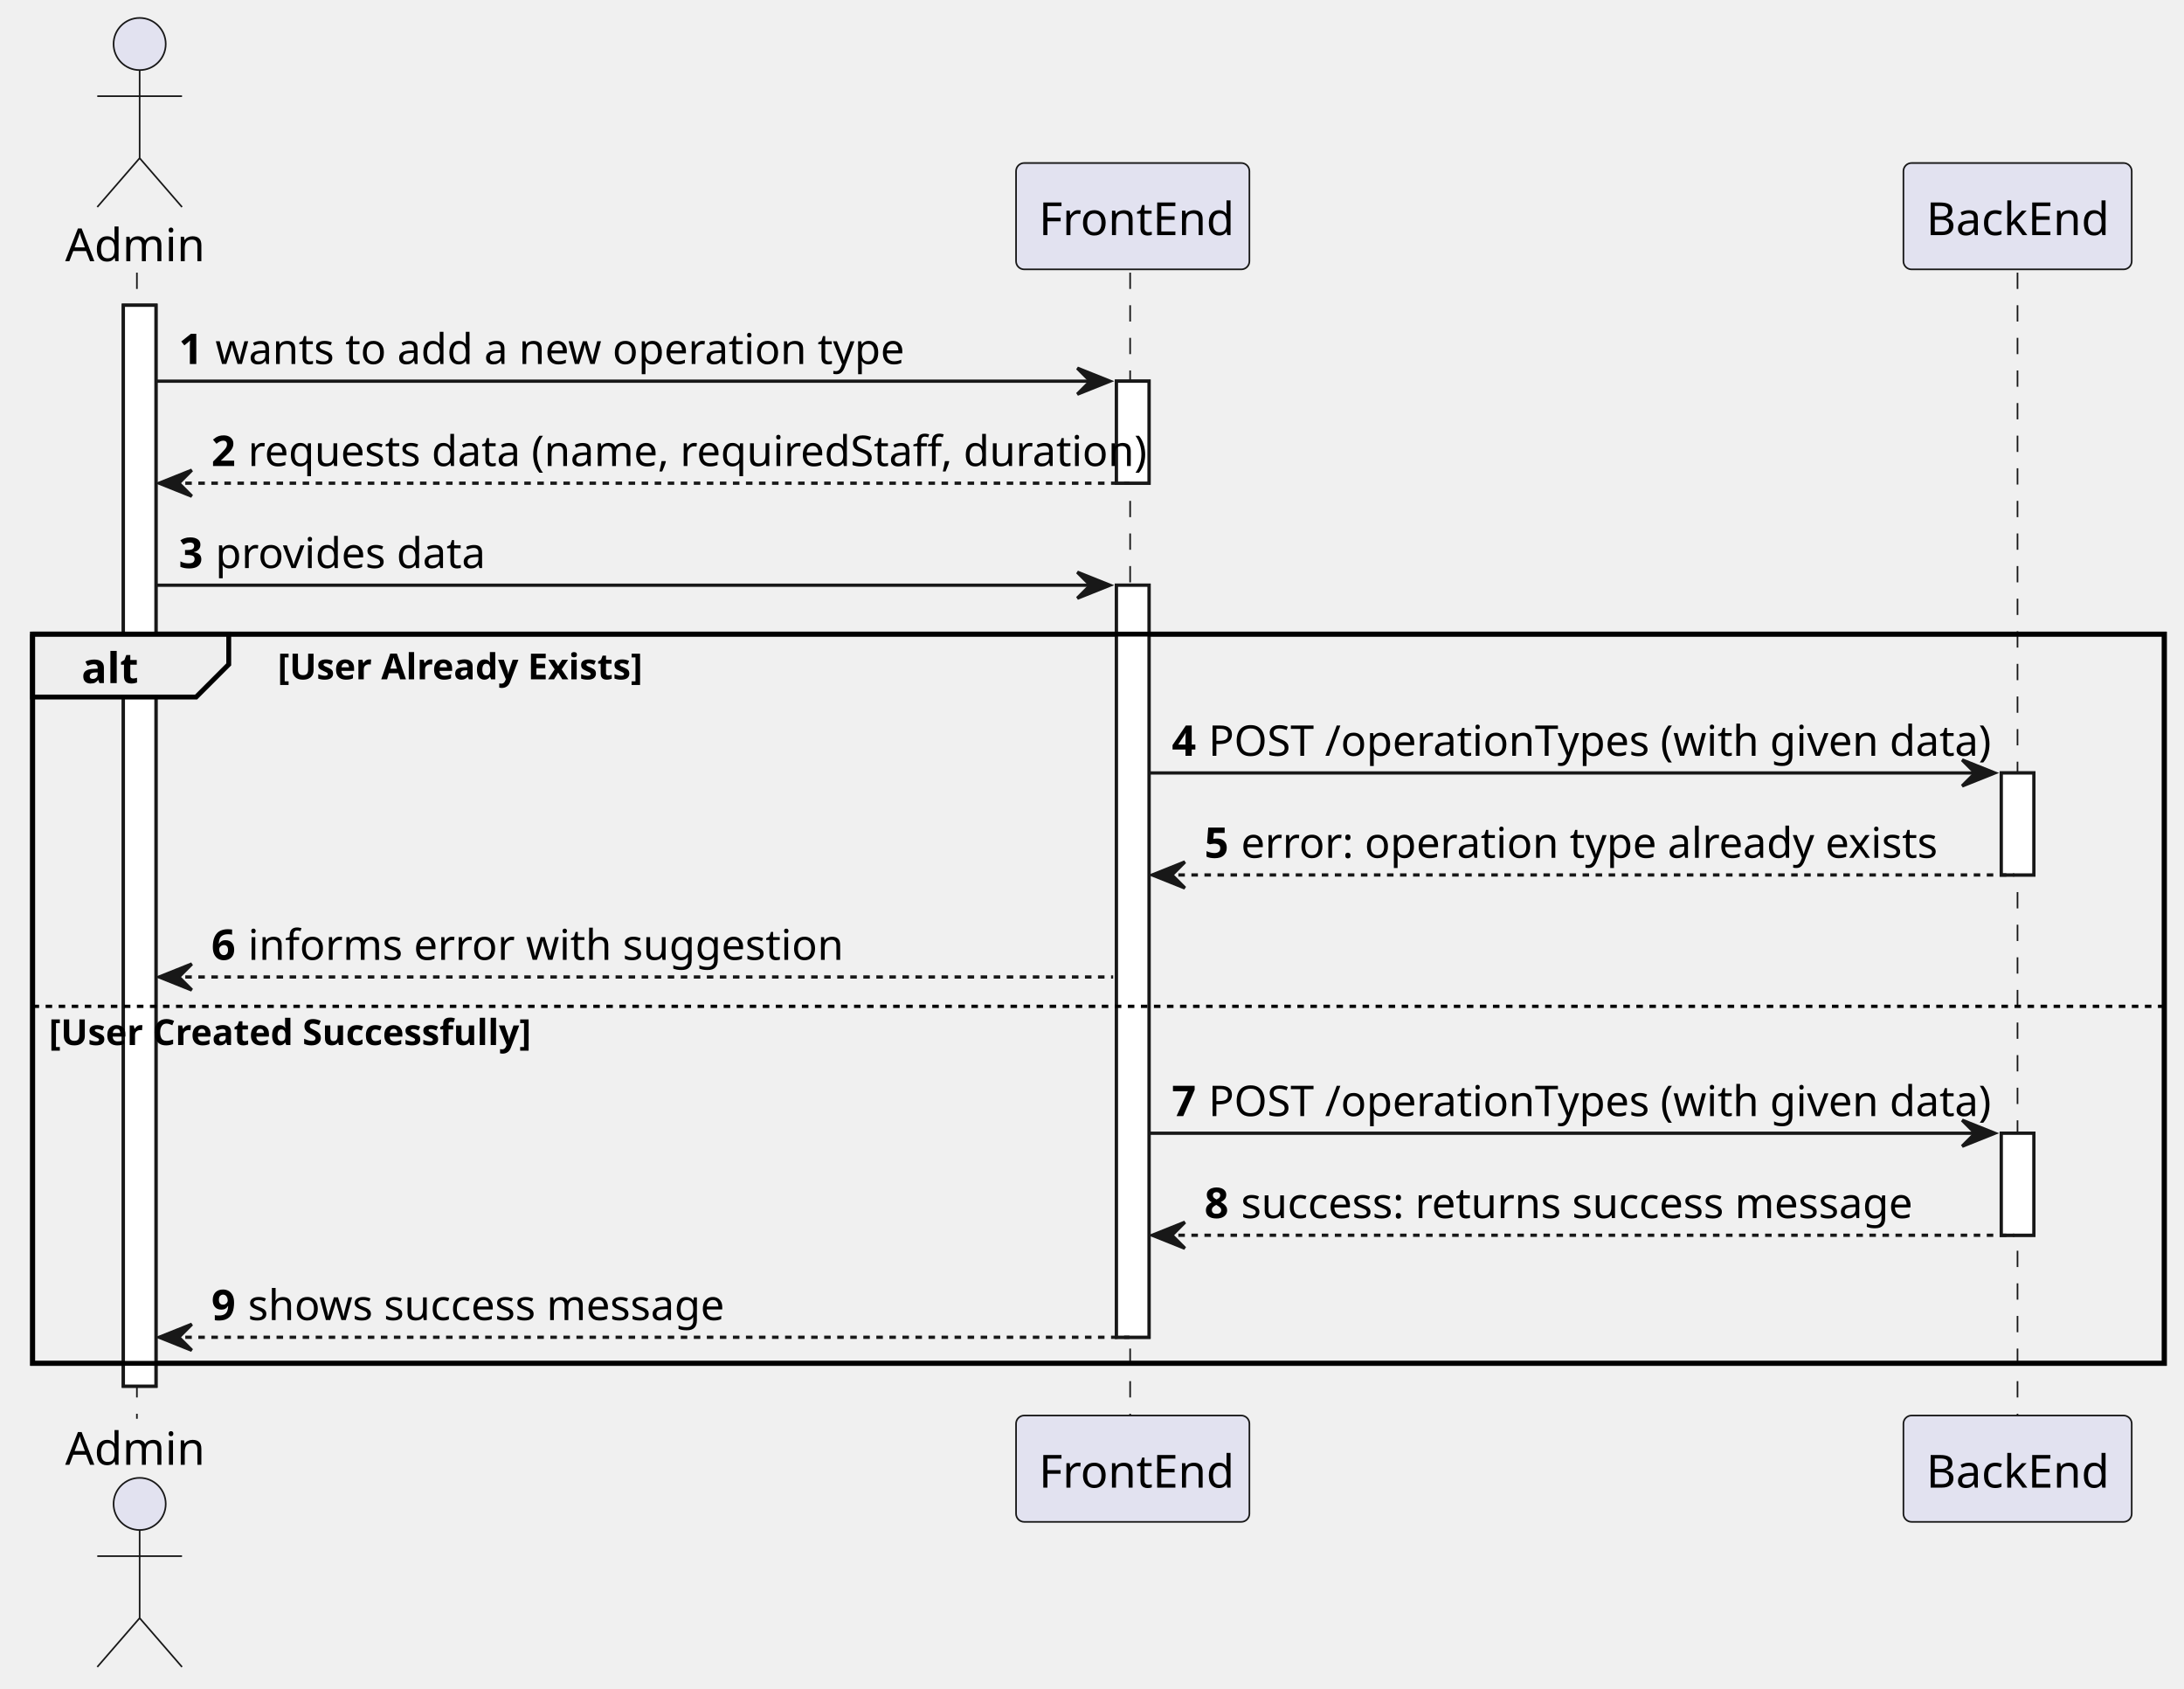
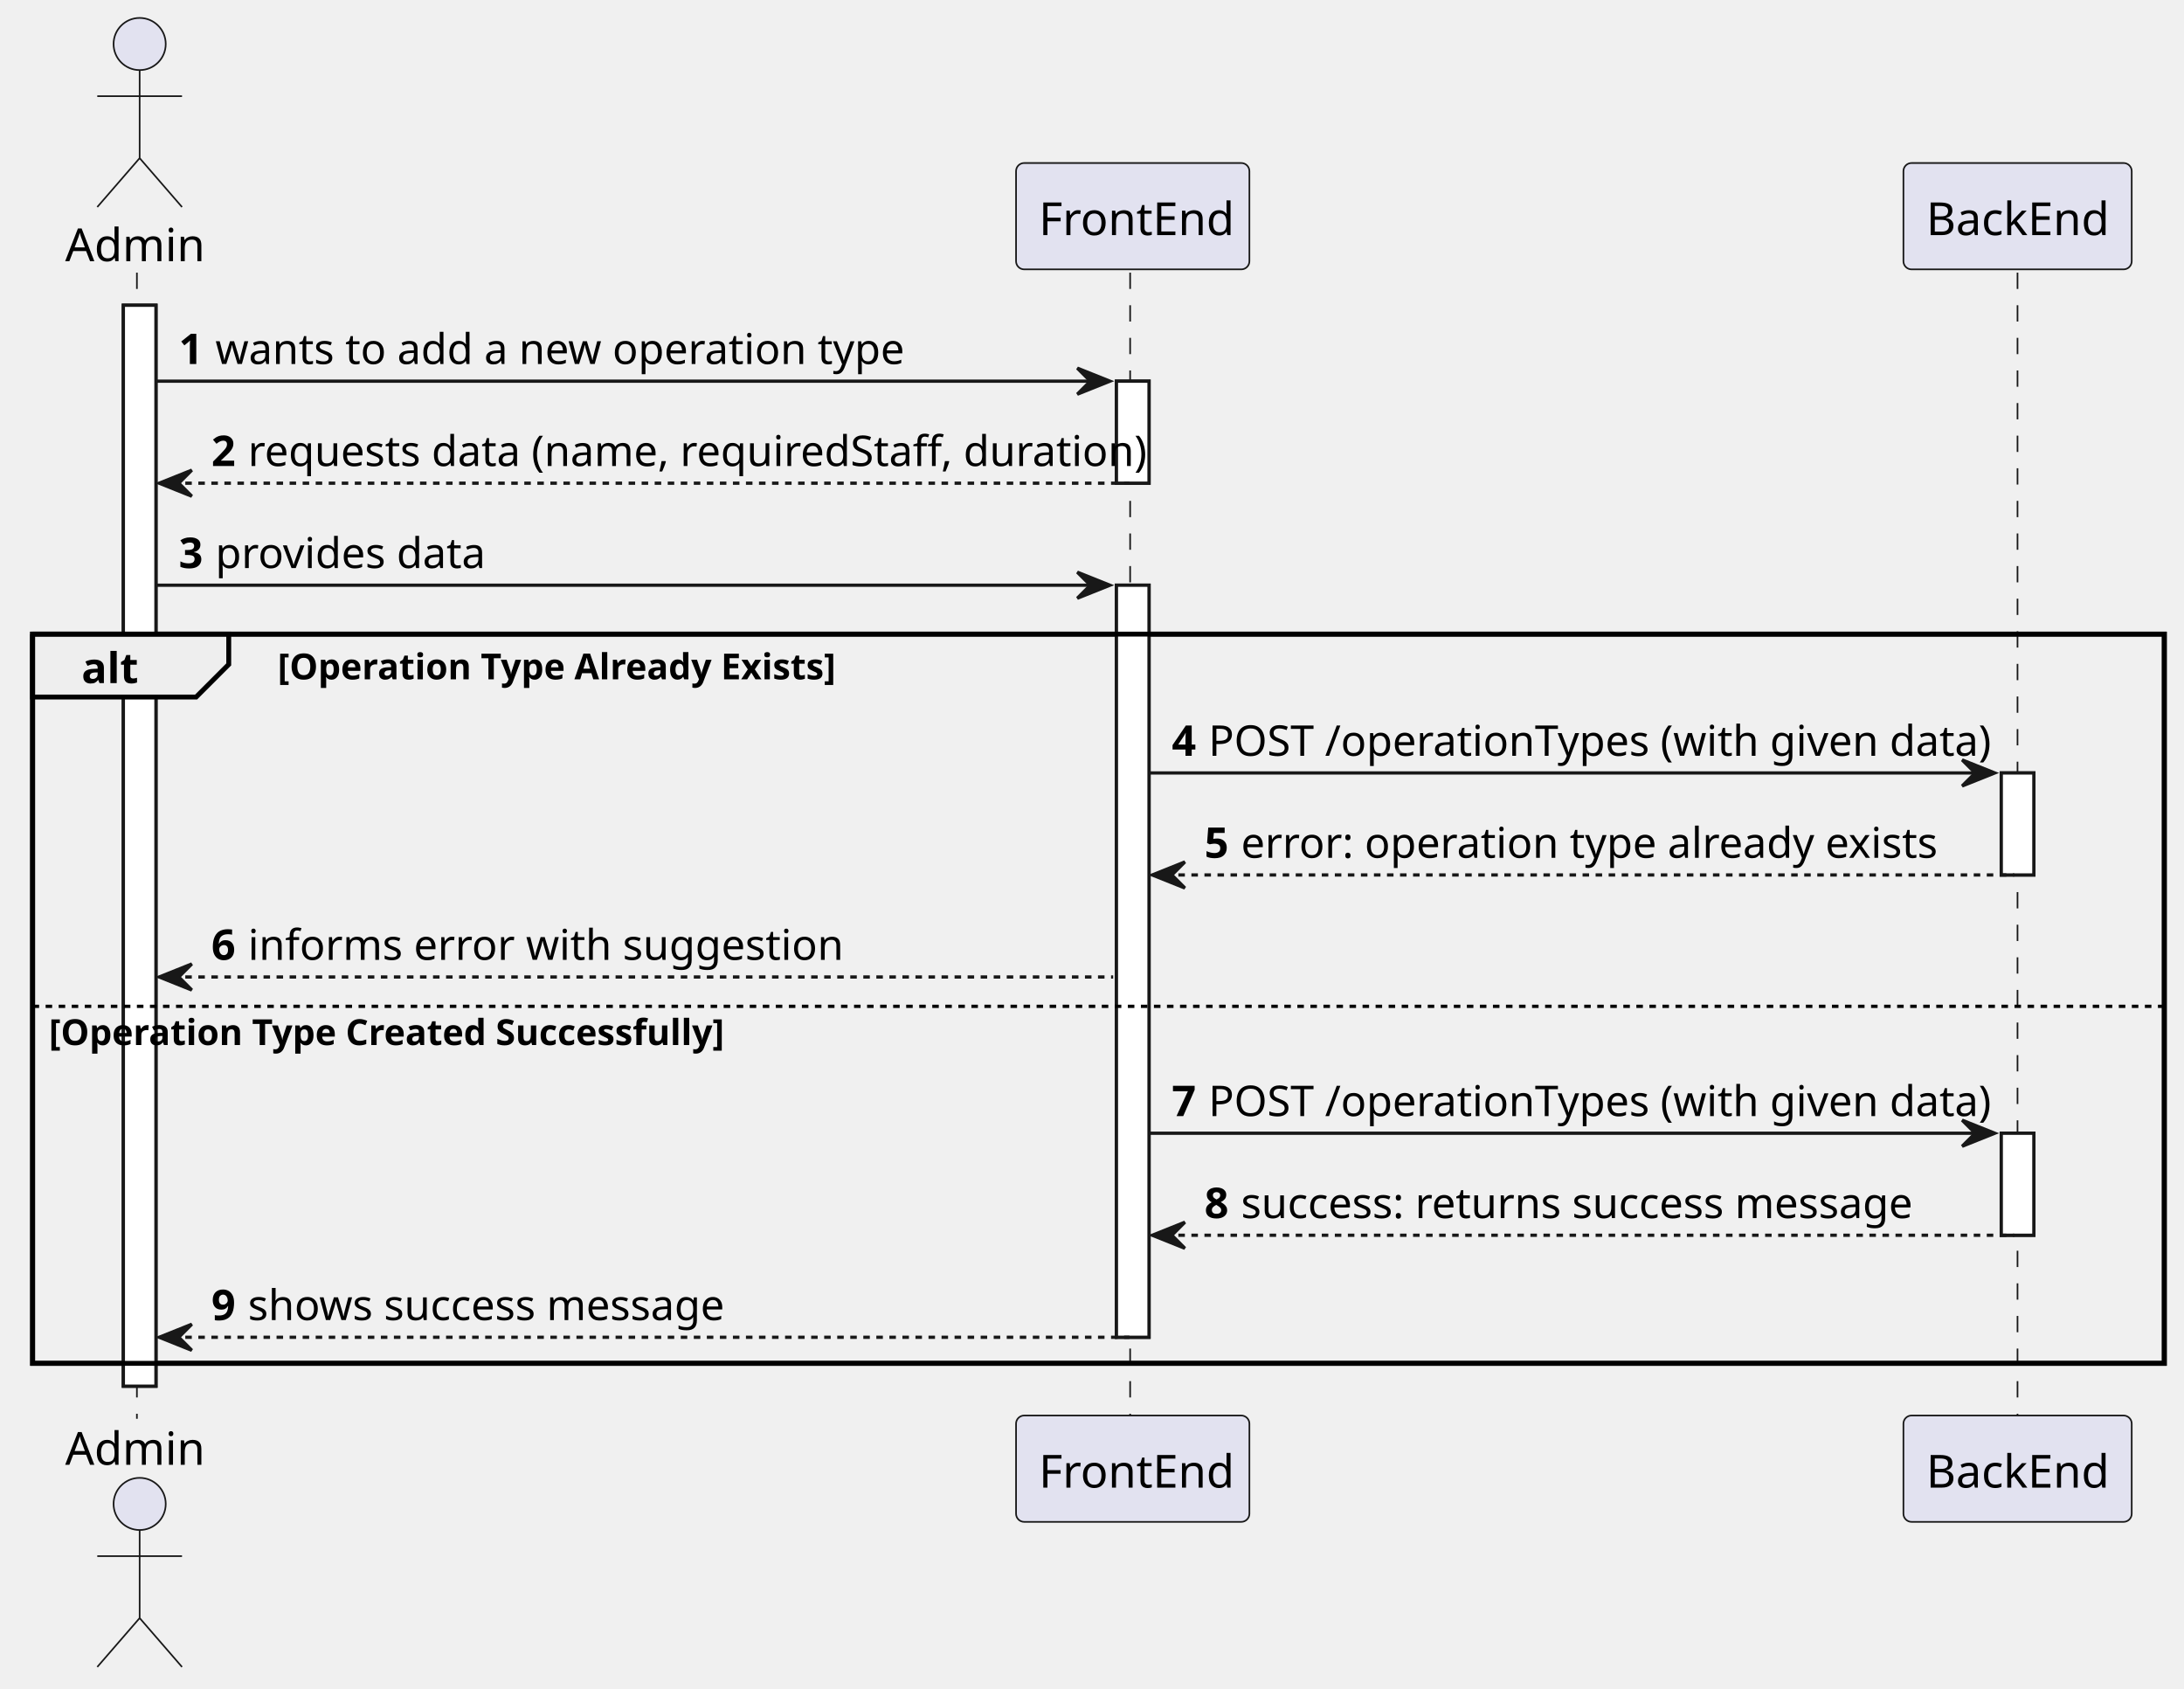
<svg xmlns="http://www.w3.org/2000/svg" contentStyleType="text/css" height="518px" preserveAspectRatio="none" style="width:670px;height:518px;background:#FFFFFF;" version="1.1" viewBox="0 0 670 518" width="670px" zoomAndPan="magnify">
  <defs />
  <g>
    <rect fill="#FFFFFF" height="331.541" style="stroke:#181818;stroke-width:1.0;" width="10" x="37.841" y="93.621" />
    <rect fill="#FFFFFF" height="31.291" style="stroke:#181818;stroke-width:1.0;" width="10" x="342.494" y="116.912" />
    <rect fill="#FFFFFF" height="230.668" style="stroke:#181818;stroke-width:1.0;" width="10" x="342.494" y="179.494" />
    <rect fill="#FFFFFF" height="31.291" style="stroke:#181818;stroke-width:1.0;" width="10" x="613.943" y="237.076" />
    <rect fill="#FFFFFF" height="31.291" style="stroke:#181818;stroke-width:1.0;" width="10" x="613.943" y="347.58" />
    <rect fill="none" height="223.668" style="stroke:#000000;stroke-width:1.5;" width="653.96" x="10" y="194.494" />
    <line style="stroke:#181818;stroke-width:0.5;stroke-dasharray:5.0,5.0;" x1="42" x2="42" y1="83.621" y2="435.162" />
    <line style="stroke:#181818;stroke-width:0.5;stroke-dasharray:5.0,5.0;" x1="346.701" x2="346.701" y1="83.621" y2="435.162" />
    <line style="stroke:#181818;stroke-width:0.5;stroke-dasharray:5.0,5.0;" x1="618.926" x2="618.926" y1="83.621" y2="435.162" />
    <text fill="#000000" font-family="sans-serif" font-size="14" lengthAdjust="spacing" textLength="39.683" x="20" y="80.107">Admin</text>
    <ellipse cx="42.841" cy="13.5" fill="#E2E2F0" rx="8" ry="8" style="stroke:#181818;stroke-width:0.5;" />
    <path d="M42.841,21.5 L42.841,48.5 M29.841,29.5 L55.841,29.5 M42.841,48.5 L29.841,63.5 M42.841,48.5 L55.841,63.5 " fill="none" style="stroke:#181818;stroke-width:0.5;" />
    <text fill="#000000" font-family="sans-serif" font-size="14" lengthAdjust="spacing" textLength="39.683" x="20" y="449.269">Admin</text>
    <ellipse cx="42.841" cy="461.283" fill="#E2E2F0" rx="8" ry="8" style="stroke:#181818;stroke-width:0.5;" />
    <path d="M42.841,469.283 L42.841,496.283 M29.841,477.283 L55.841,477.283 M42.841,496.283 L29.841,511.283 M42.841,496.283 L55.841,511.283 " fill="none" style="stroke:#181818;stroke-width:0.5;" />
    <rect fill="#E2E2F0" height="32.621" rx="2.5" ry="2.5" style="stroke:#181818;stroke-width:0.5;" width="71.586" x="311.701" y="50" />
    <text fill="#000000" font-family="sans-serif" font-size="14" lengthAdjust="spacing" textLength="57.586" x="318.701" y="72.107">FrontEnd</text>
    <rect fill="#E2E2F0" height="32.621" rx="2.5" ry="2.5" style="stroke:#181818;stroke-width:0.5;" width="71.586" x="311.701" y="434.162" />
    <text fill="#000000" font-family="sans-serif" font-size="14" lengthAdjust="spacing" textLength="57.586" x="318.701" y="456.269">FrontEnd</text>
    <rect fill="#E2E2F0" height="32.621" rx="2.5" ry="2.5" style="stroke:#181818;stroke-width:0.5;" width="70.034" x="583.926" y="50" />
    <text fill="#000000" font-family="sans-serif" font-size="14" lengthAdjust="spacing" textLength="56.034" x="590.926" y="72.107">BackEnd</text>
    <rect fill="#E2E2F0" height="32.621" rx="2.5" ry="2.5" style="stroke:#181818;stroke-width:0.5;" width="70.034" x="583.926" y="434.162" />
    <text fill="#000000" font-family="sans-serif" font-size="14" lengthAdjust="spacing" textLength="56.034" x="590.926" y="456.269">BackEnd</text>
    <rect fill="#FFFFFF" height="331.541" style="stroke:#181818;stroke-width:1.0;" width="10" x="37.841" y="93.621" />
    <rect fill="#FFFFFF" height="31.291" style="stroke:#181818;stroke-width:1.0;" width="10" x="342.494" y="116.912" />
    <rect fill="#FFFFFF" height="230.668" style="stroke:#181818;stroke-width:1.0;" width="10" x="342.494" y="179.494" />
    <rect fill="#FFFFFF" height="31.291" style="stroke:#181818;stroke-width:1.0;" width="10" x="613.943" y="237.076" />
    <rect fill="#FFFFFF" height="31.291" style="stroke:#181818;stroke-width:1.0;" width="10" x="613.943" y="347.58" />
    <polygon fill="#181818" points="330.494,112.912,340.494,116.912,330.494,120.912,334.494,116.912" style="stroke:#181818;stroke-width:1.0;" />
    <line style="stroke:#181818;stroke-width:1.0;" x1="47.841" x2="336.494" y1="116.912" y2="116.912" />
    <text fill="#000000" font-family="sans-serif" font-size="13" font-weight="bold" lengthAdjust="spacing" textLength="7.23" x="54.841" y="111.649">1</text>
    <text fill="#000000" font-family="sans-serif" font-size="13" lengthAdjust="spacing" textLength="198.022" x="66.071" y="111.649">wants to add a new operation type</text>
    <polygon fill="#181818" points="58.841,144.203,48.841,148.203,58.841,152.203,54.841,148.203" style="stroke:#181818;stroke-width:1.0;" />
    <line style="stroke:#181818;stroke-width:1.0;stroke-dasharray:2.0,2.0;" x1="52.841" x2="346.494" y1="148.203" y2="148.203" />
    <text fill="#000000" font-family="sans-serif" font-size="13" font-weight="bold" lengthAdjust="spacing" textLength="7.23" x="64.841" y="142.94">2</text>
    <text fill="#000000" font-family="sans-serif" font-size="13" lengthAdjust="spacing" textLength="259.422" x="76.071" y="142.94">requests data (name, requiredStaff, duration)</text>
    <polygon fill="#181818" points="330.494,175.494,340.494,179.494,330.494,183.494,334.494,179.494" style="stroke:#181818;stroke-width:1.0;" />
    <line style="stroke:#181818;stroke-width:1.0;" x1="47.841" x2="336.494" y1="179.494" y2="179.494" />
    <text fill="#000000" font-family="sans-serif" font-size="13" font-weight="bold" lengthAdjust="spacing" textLength="7.23" x="54.841" y="174.231">3</text>
    <text fill="#000000" font-family="sans-serif" font-size="13" lengthAdjust="spacing" textLength="78.051" x="66.071" y="174.231">provides data</text>
    <path d="M10,194.494 L70.171,194.494 L70.171,203.785 L60.171,213.785 L10,213.785 L10,194.494 " fill="#EEEEEE" style="stroke:#000000;stroke-width:1.5;" />
    <rect fill="none" height="223.668" style="stroke:#000000;stroke-width:1.5;" width="653.96" x="10" y="194.494" />
    <text fill="#000000" font-family="sans-serif" font-size="13" font-weight="bold" lengthAdjust="spacing" textLength="15.171" x="25" y="209.523">alt</text>
-     <text fill="#000000" font-family="sans-serif" font-size="11" font-weight="bold" lengthAdjust="spacing" textLength="110.661" x="85.171" y="208.364">[User Already Exists]</text>
+     <text fill="#000000" font-family="sans-serif" font-size="11" font-weight="bold" lengthAdjust="spacing" textLength="166.88" x="85.171" y="208.364">[Operation Type Already Exists]</text>
    <polygon fill="#181818" points="601.943,233.076,611.943,237.076,601.943,241.076,605.943,237.076" style="stroke:#181818;stroke-width:1.0;" />
    <line style="stroke:#181818;stroke-width:1.0;" x1="352.494" x2="607.943" y1="237.076" y2="237.076" />
    <text fill="#000000" font-family="sans-serif" font-size="13" font-weight="bold" lengthAdjust="spacing" textLength="7.23" x="359.494" y="231.814">4</text>
    <text fill="#000000" font-family="sans-serif" font-size="13" lengthAdjust="spacing" textLength="231.22" x="370.724" y="231.814">POST /operationTypes (with given data)</text>
    <polygon fill="#181818" points="363.494,264.367,353.494,268.367,363.494,272.367,359.494,268.367" style="stroke:#181818;stroke-width:1.0;" />
    <line style="stroke:#181818;stroke-width:1.0;stroke-dasharray:2.0,2.0;" x1="357.494" x2="617.943" y1="268.367" y2="268.367" />
    <text fill="#000000" font-family="sans-serif" font-size="13" font-weight="bold" lengthAdjust="spacing" textLength="7.23" x="369.494" y="263.104">5</text>
    <text fill="#000000" font-family="sans-serif" font-size="13" lengthAdjust="spacing" textLength="200.154" x="380.724" y="263.104">error: operation type already exists</text>
    <polygon fill="#181818" points="58.841,295.658,48.841,299.658,58.841,303.658,54.841,299.658" style="stroke:#181818;stroke-width:1.0;" />
    <line style="stroke:#181818;stroke-width:1.0;stroke-dasharray:2.0,2.0;" x1="52.841" x2="341.494" y1="299.658" y2="299.658" />
    <text fill="#000000" font-family="sans-serif" font-size="13" font-weight="bold" lengthAdjust="spacing" textLength="7.23" x="64.841" y="294.396">6</text>
    <text fill="#000000" font-family="sans-serif" font-size="13" lengthAdjust="spacing" textLength="166.899" x="76.071" y="294.396">informs error with suggestion</text>
    <line style="stroke:#000000;stroke-width:1.0;stroke-dasharray:2.0,2.0;" x1="10" x2="663.96" y1="308.658" y2="308.658" />
-     <text fill="#000000" font-family="sans-serif" font-size="11" font-weight="bold" lengthAdjust="spacing" textLength="146.115" x="15" y="320.528">[User Created Successfully]</text>
+     <text fill="#000000" font-family="sans-serif" font-size="11" font-weight="bold" lengthAdjust="spacing" textLength="202.334" x="15" y="320.528">[Operation Type Created Successfully]</text>
    <polygon fill="#181818" points="601.943,343.58,611.943,347.58,601.943,351.58,605.943,347.58" style="stroke:#181818;stroke-width:1.0;" />
    <line style="stroke:#181818;stroke-width:1.0;" x1="352.494" x2="607.943" y1="347.58" y2="347.58" />
    <text fill="#000000" font-family="sans-serif" font-size="13" font-weight="bold" lengthAdjust="spacing" textLength="7.23" x="359.494" y="342.317">7</text>
    <text fill="#000000" font-family="sans-serif" font-size="13" lengthAdjust="spacing" textLength="231.22" x="370.724" y="342.317">POST /operationTypes (with given data)</text>
    <polygon fill="#181818" points="363.494,374.871,353.494,378.871,363.494,382.871,359.494,378.871" style="stroke:#181818;stroke-width:1.0;" />
    <line style="stroke:#181818;stroke-width:1.0;stroke-dasharray:2.0,2.0;" x1="357.494" x2="617.943" y1="378.871" y2="378.871" />
    <text fill="#000000" font-family="sans-serif" font-size="13" font-weight="bold" lengthAdjust="spacing" textLength="7.23" x="369.494" y="373.608">8</text>
    <text fill="#000000" font-family="sans-serif" font-size="13" lengthAdjust="spacing" textLength="201.576" x="380.724" y="373.608">success: returns success message</text>
    <polygon fill="#181818" points="58.841,406.162,48.841,410.162,58.841,414.162,54.841,410.162" style="stroke:#181818;stroke-width:1.0;" />
    <line style="stroke:#181818;stroke-width:1.0;stroke-dasharray:2.0,2.0;" x1="52.841" x2="346.494" y1="410.162" y2="410.162" />
    <text fill="#000000" font-family="sans-serif" font-size="13" font-weight="bold" lengthAdjust="spacing" textLength="7.23" x="64.841" y="404.899">9</text>
    <text fill="#000000" font-family="sans-serif" font-size="13" lengthAdjust="spacing" textLength="143.781" x="76.071" y="404.899">shows success message</text>
  </g>
</svg>
